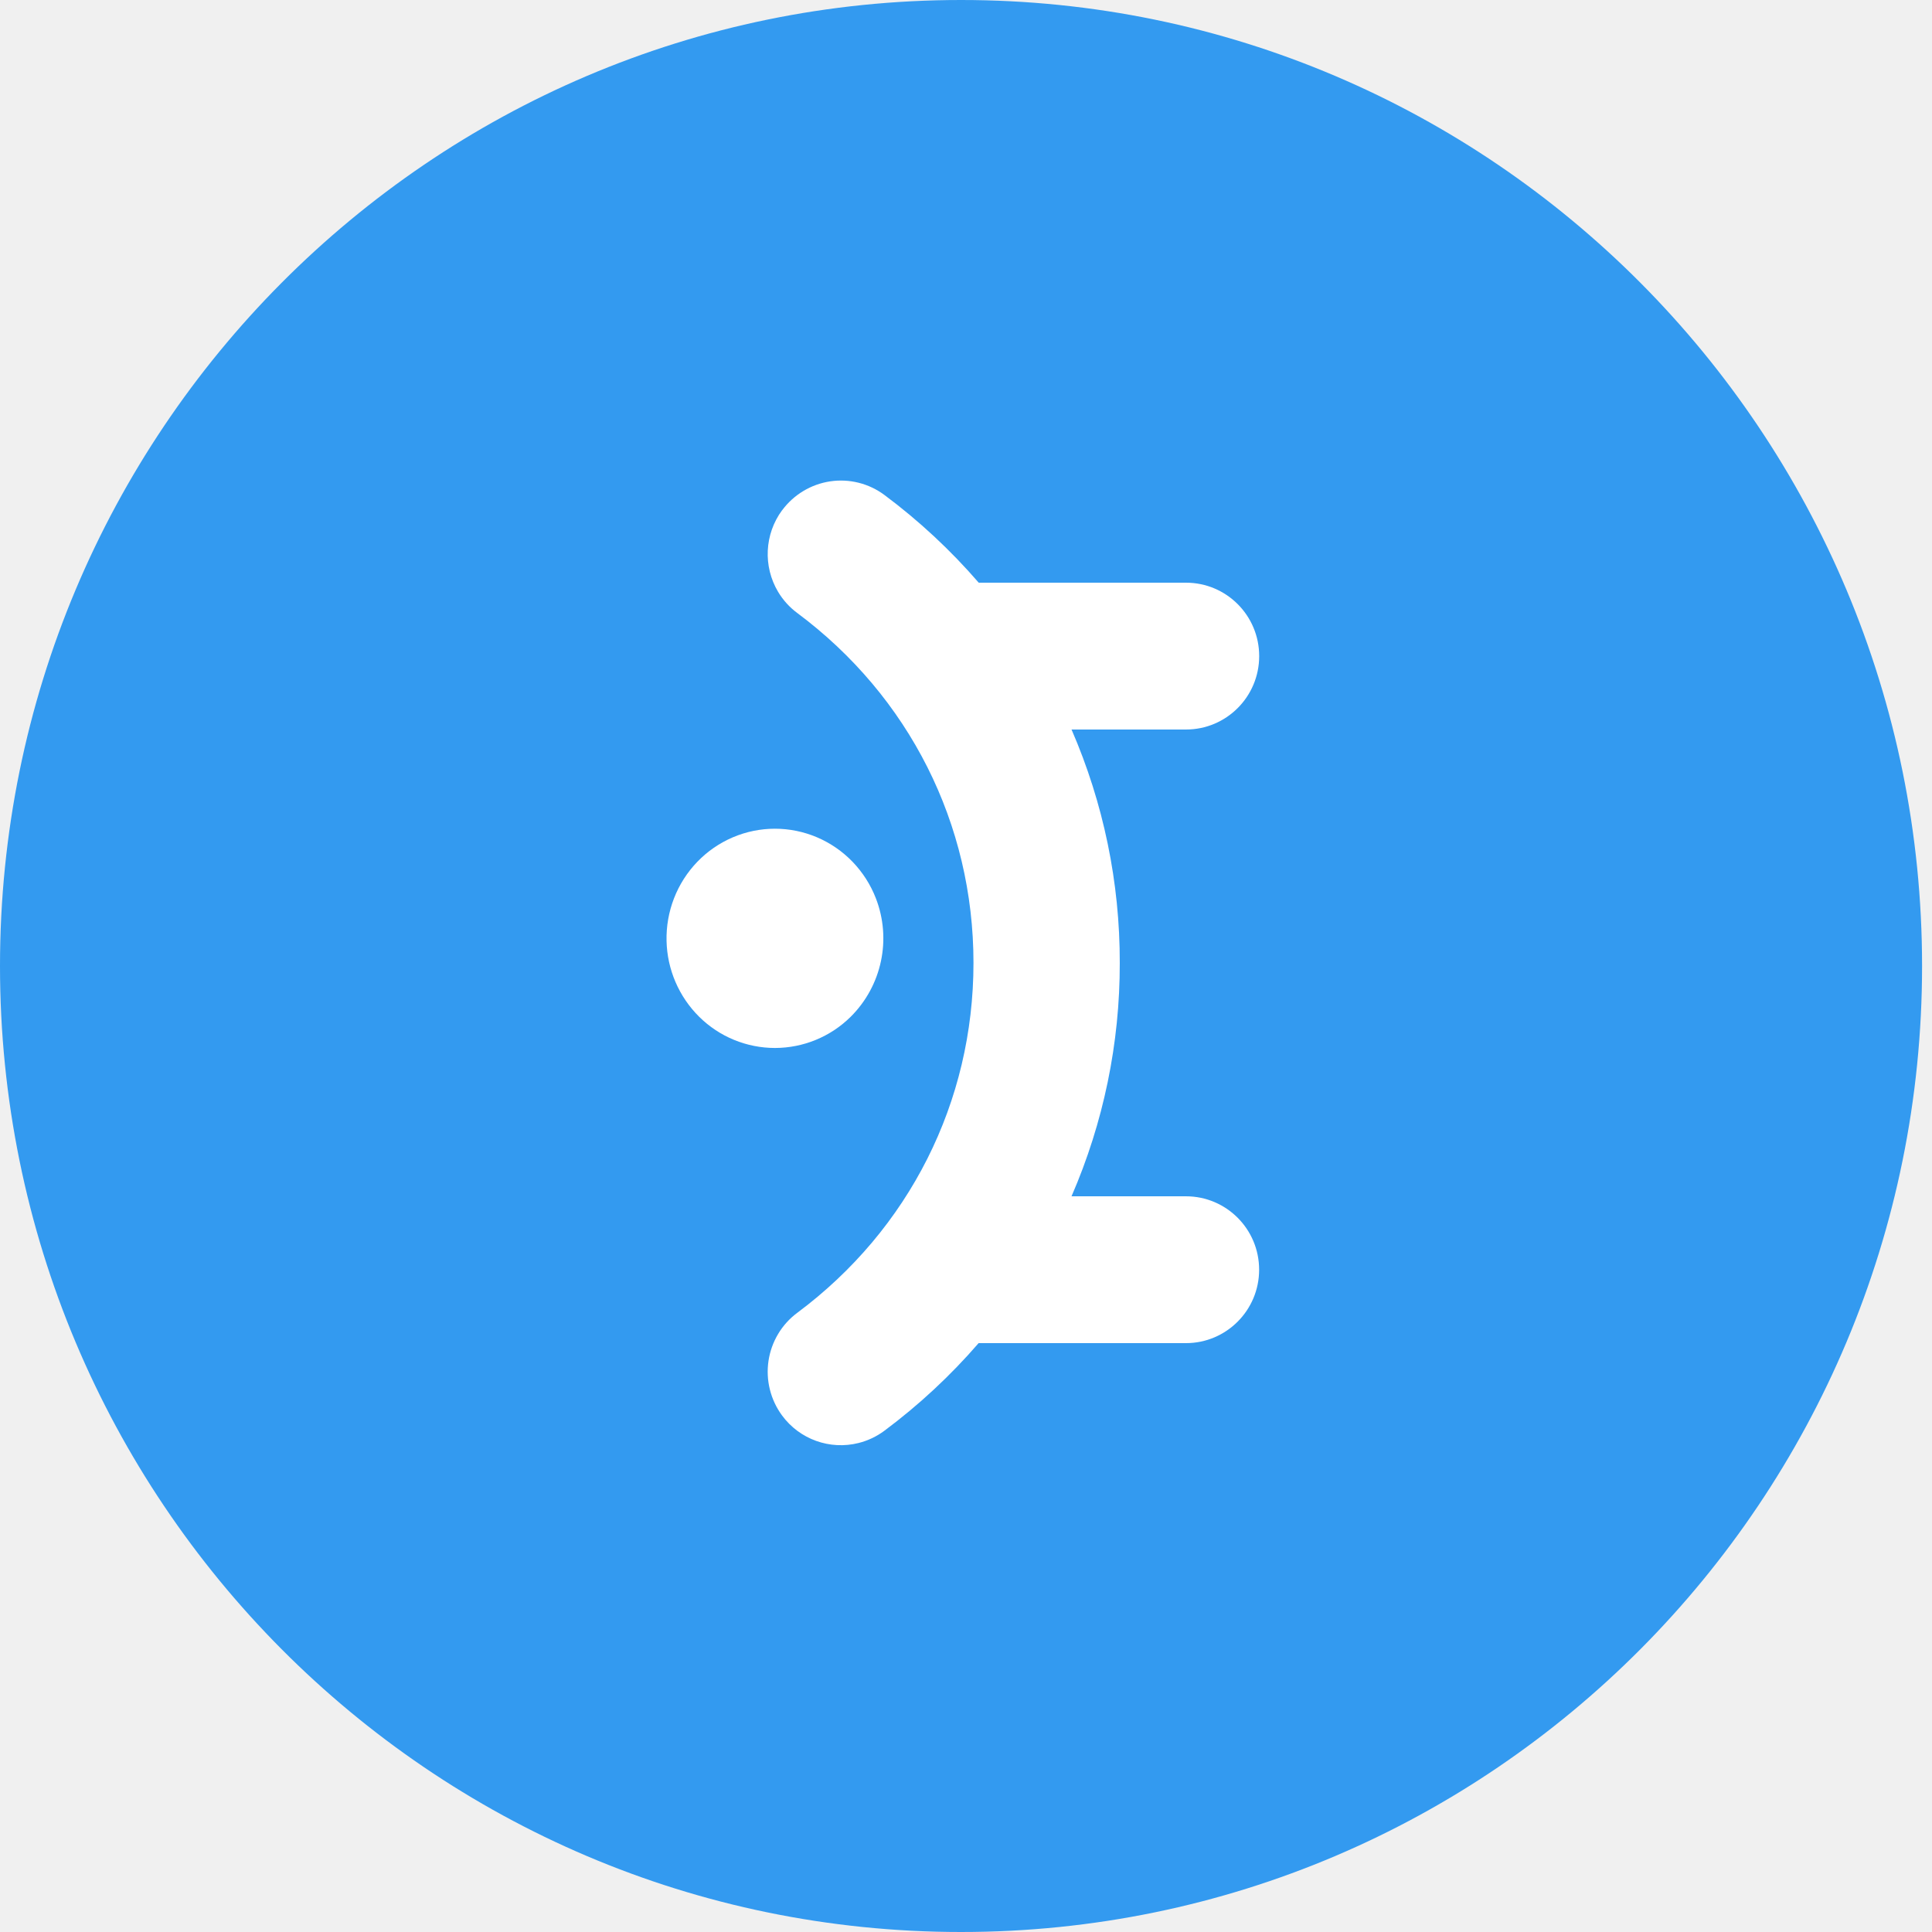
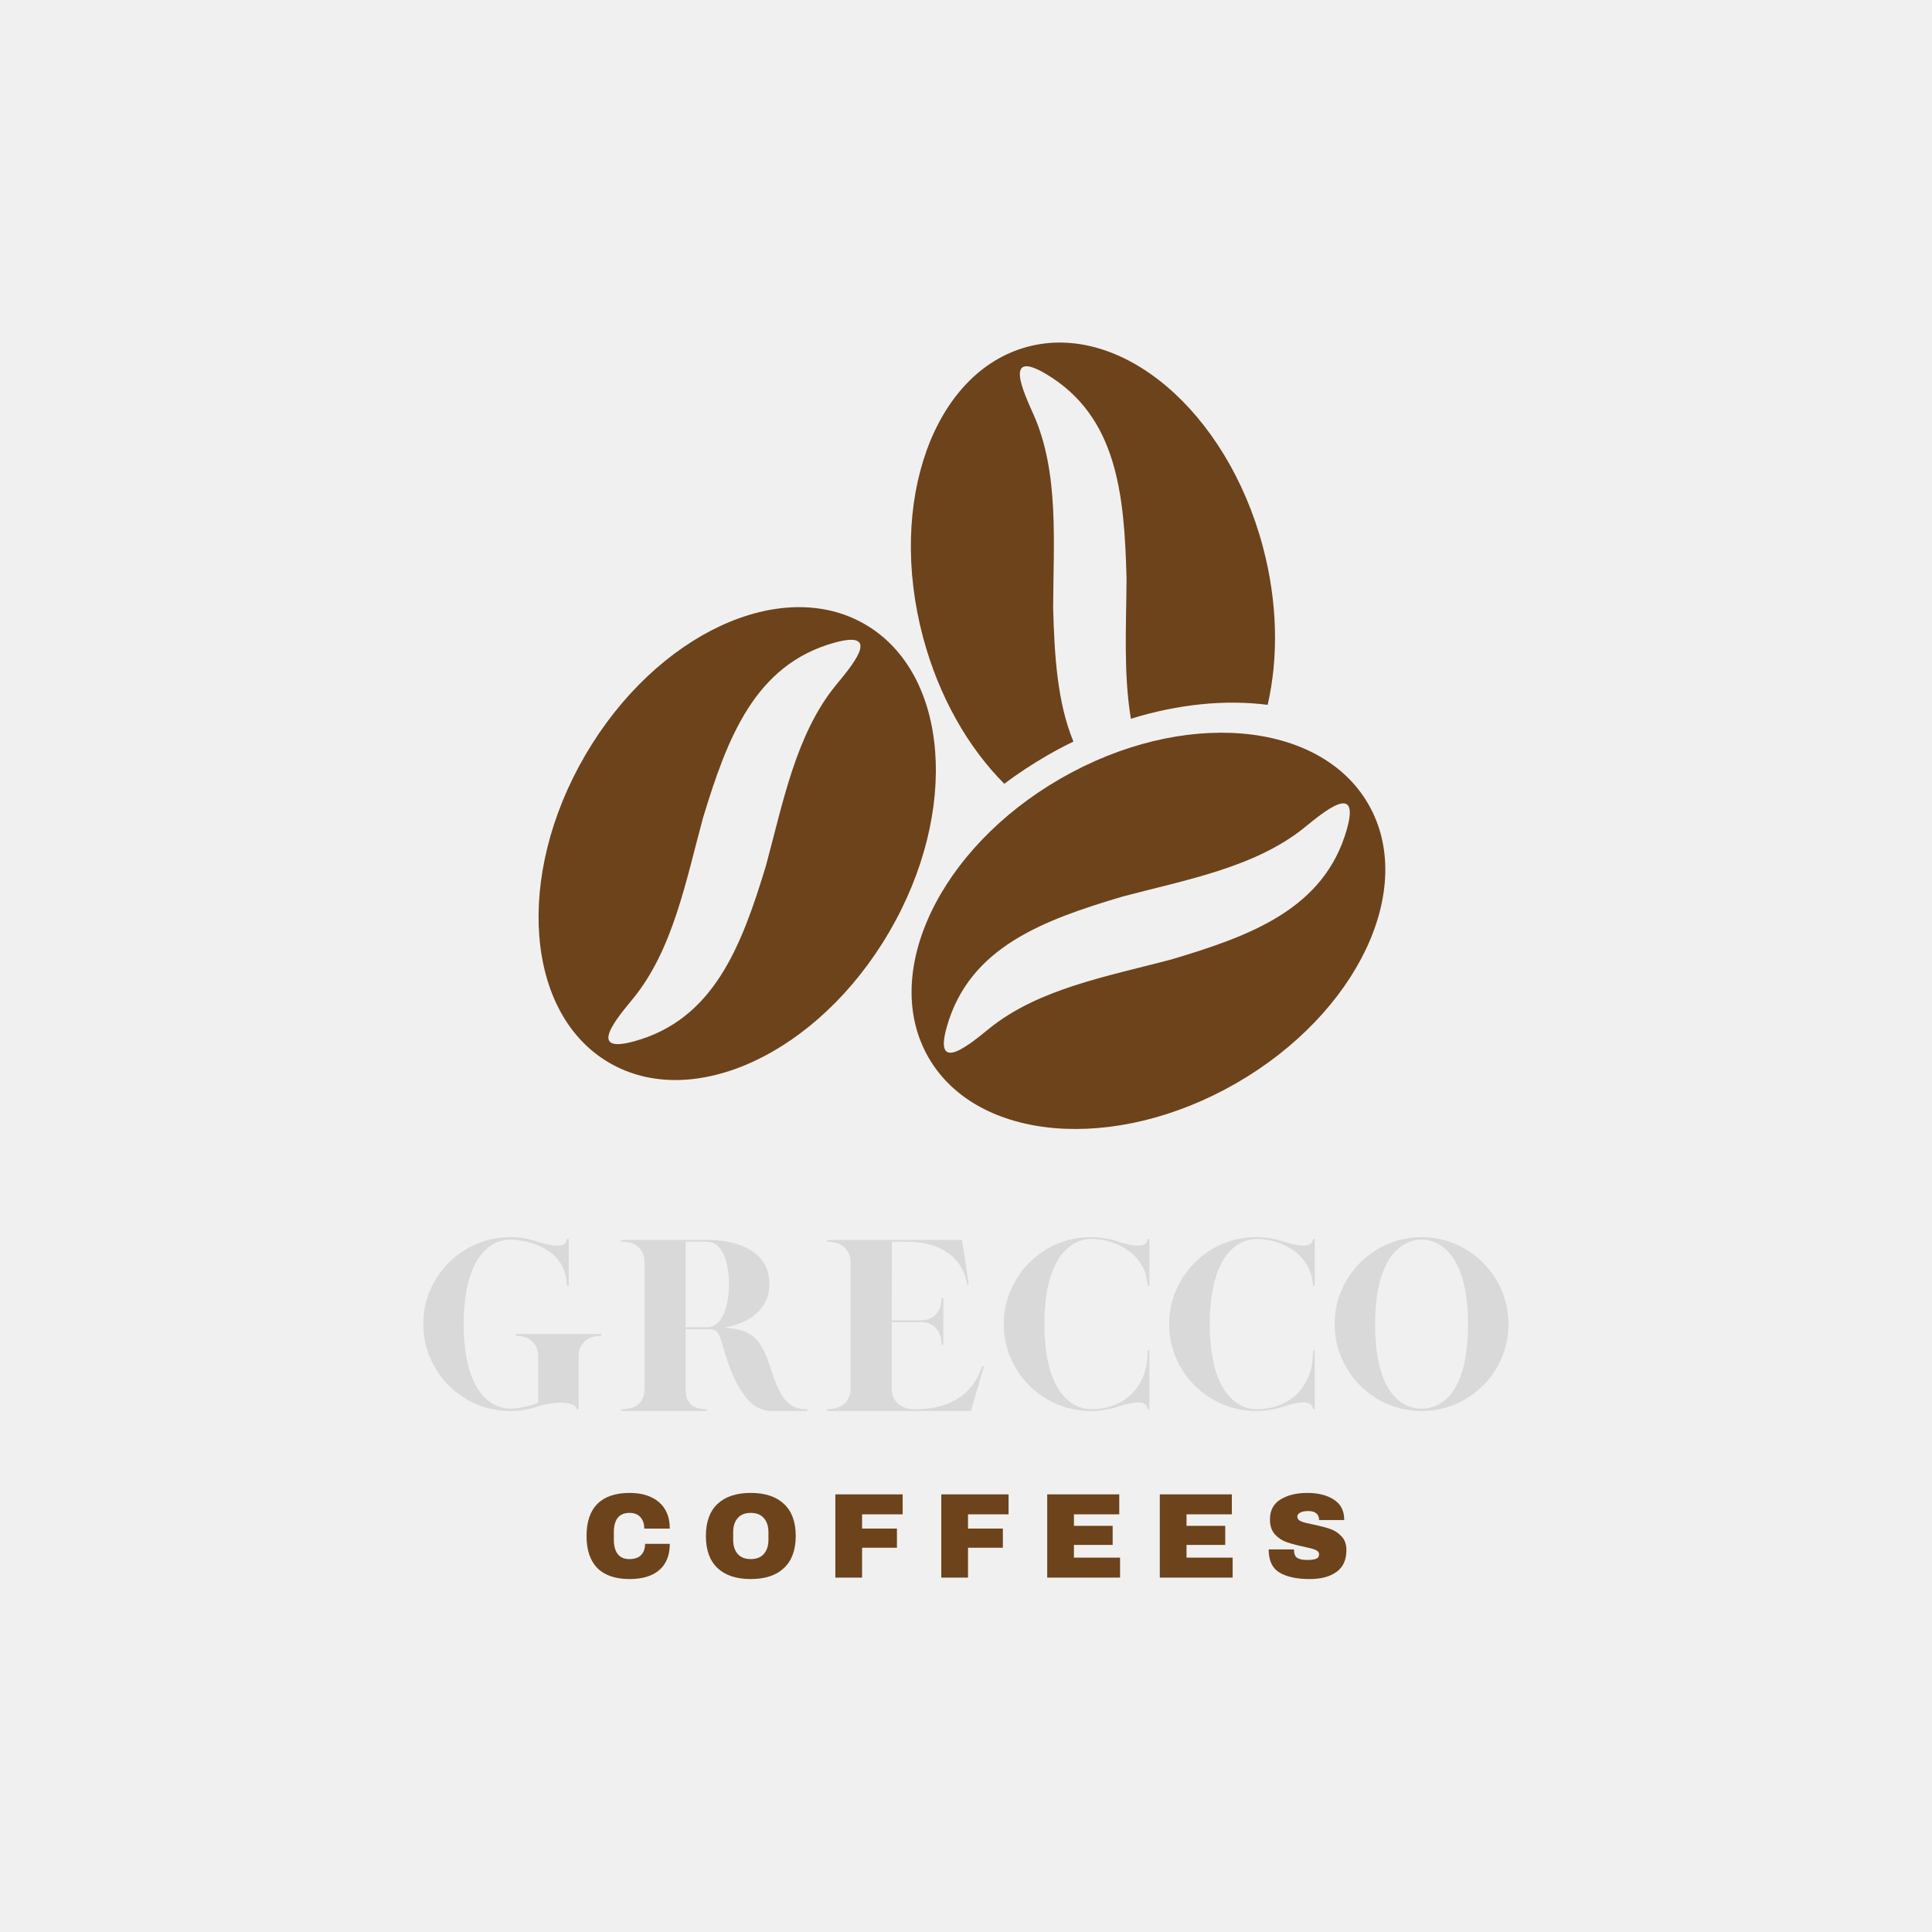
- <svg xmlns="http://www.w3.org/2000/svg" fill="none" viewBox="0 0 163 163">
-   <path fill="#339AF0" d="M162.162 81.5c0-45.011-36.301-81.5-81.08-81.5C36.301 0 0 36.489 0 81.5 0 126.51 36.301 163 81.081 163s81.081-36.49 81.081-81.5z" />
-   <path fill="#fff" d="M65.983 43.049a6.234 6.234 0 00-.336 6.884 6.14 6.14 0 001.618 1.786c9.444 7.036 14.866 17.794 14.866 29.52 0 11.726-5.422 22.484-14.866 29.52a6.145 6.145 0 00-1.616 1.786 6.21 6.21 0 00-.694 4.693 6.21 6.21 0 001.028 2.186 6.151 6.151 0 006.457 2.319 6.154 6.154 0 002.177-1.035 50.083 50.083 0 007.947-7.39h17.493c3.406 0 6.174-2.772 6.174-6.194s-2.762-6.194-6.174-6.194h-9.655a49.165 49.165 0 004.071-19.69 49.167 49.167 0 00-4.07-19.692h9.66c3.406 0 6.173-2.771 6.173-6.194 0-3.422-2.762-6.193-6.173-6.193H82.574a50.112 50.112 0 00-7.952-7.397 6.15 6.15 0 00-4.578-1.153 6.189 6.189 0 00-4.055 2.438h-.006z" />
-   <path fill="#fff" fill-rule="evenodd" d="M56.236 79.391a9.342 9.342 0 01.632-3.608 9.262 9.262 0 011.967-3.077 9.143 9.143 0 012.994-2.063 9.06 9.06 0 017.103 0 9.145 9.145 0 012.995 2.063 9.262 9.262 0 011.967 3.077 9.339 9.339 0 01-2.125 10.003 9.094 9.094 0 01-6.388 2.63 9.094 9.094 0 01-6.39-2.63 9.3 9.3 0 01-2.755-6.395z" clip-rule="evenodd" />
+ <svg xmlns="http://www.w3.org/2000/svg" width="500" zoomAndPan="magnify" viewBox="0 0 375 375" height="500" preserveAspectRatio="xMidYMid meet" version="1.0">
+   <defs>
+     <g />
+   </defs>
+   <path fill="#6d431b" d="M 265.605 156.098 C 275.012 172.438 263.52 196.684 239.941 210.258 C 216.363 223.828 189.621 221.594 180.219 205.258 C 170.812 188.918 182.305 164.676 205.887 151.102 C 229.465 137.527 256.203 139.762 265.605 156.098 Z M 227.234 186.266 C 242.691 181.676 257.055 176.441 261.43 160.945 C 264.105 151.473 256.664 157.82 253.18 160.637 C 243.629 168.352 230.277 170.75 217.965 174 C 202.508 178.59 188.145 183.824 183.77 199.324 C 181.094 208.793 188.535 202.445 192.02 199.629 C 201.57 191.914 214.918 189.516 227.234 186.266 Z M 227.234 186.266 " fill-opacity="1" fill-rule="evenodd" />
+   <path fill="#6d431b" d="M 199.449 67.305 C 217.664 62.453 238.109 79.824 245.121 106.113 C 248.016 116.98 248.16 127.66 246.051 136.809 C 237.902 135.766 228.762 136.641 219.508 139.508 C 218.035 130.746 218.621 121.262 218.66 112.18 C 218.227 96.059 216.887 80.832 203.047 72.598 C 194.594 67.562 198.801 76.395 200.617 80.48 C 205.598 91.707 204.461 105.223 204.414 117.957 C 204.664 127.316 205.223 136.367 208.348 143.934 C 206.656 144.758 204.973 145.648 203.301 146.609 C 200.344 148.32 197.547 150.16 194.934 152.133 C 187.961 145.148 182.258 135.289 179.164 123.703 C 172.156 97.414 181.238 72.164 199.449 67.305 Z M 199.449 67.305 " fill-opacity="1" fill-rule="evenodd" />
+   <path fill="#6d431b" d="M 118.219 206.262 C 134.488 215.781 158.812 204.457 172.551 180.977 C 186.293 157.492 184.238 130.738 167.969 121.219 C 151.699 111.703 127.375 123.023 113.637 146.508 C 99.898 169.992 101.945 196.746 118.219 206.262 Z M 148.652 168.102 C 143.953 183.527 138.617 197.852 123.094 202.117 C 113.602 204.727 120.004 197.328 122.84 193.867 C 130.625 184.371 133.117 171.039 136.453 158.75 C 141.148 143.32 146.484 128.996 162.008 124.73 C 171.5 122.121 165.098 129.52 162.262 132.977 C 154.48 142.477 151.984 155.809 148.652 168.102 Z M 148.652 168.102 " fill-opacity="1" fill-rule="evenodd" />
+   <g fill="#d9d9d9" fill-opacity="1">
+     <g transform="translate(80.25393, 273.8805)">
+       <g>
+         <path d="M 18.766 0 C 20.77 0 22.656 -0.348 24.469 -1 C 27.898 -2.004 31.598 -1.773 31.711 -0.348 L 32.059 -0.348 L 32.059 -10.711 C 32.137 -13.141 33.793 -14.605 36.453 -14.605 L 36.453 -14.949 L 19.844 -14.949 L 19.844 -14.605 C 22.348 -14.605 24.16 -13.219 24.199 -10.672 L 24.199 -1.617 C 22.773 -1 20.309 -0.461 18.766 -0.461 C 16.375 -0.461 9.789 -2.043 9.75 -16.879 C 9.789 -31.711 16.375 -33.293 18.766 -33.293 C 19.496 -33.293 21.191 -33.137 23.195 -32.523 C 27.398 -31.098 29.672 -28.398 29.785 -24.312 L 30.133 -24.312 L 30.133 -33.406 L 29.785 -33.406 C 29.672 -31.945 28.09 -31.676 24.469 -32.754 C 22.656 -33.406 20.77 -33.754 18.766 -33.754 C 14.336 -33.754 10.172 -32.02 6.973 -28.938 C 3.891 -25.816 2.156 -22.039 1.926 -17.879 L 1.926 -15.953 C 2.426 -7.012 9.863 0 18.766 0 Z M 18.766 0 " />
+       </g>
+     </g>
+   </g>
+   <g fill="#d9d9d9" fill-opacity="1">
+     <g transform="translate(118.6327, 273.8805)">
+       <g>
+         <path d="M 1.926 -0.348 L 1.926 0 L 18.574 0 L 18.574 -0.348 C 15.684 -0.348 14.449 -1.617 14.449 -4.355 L 14.449 -15.875 L 18.844 -15.875 C 21.617 -15.875 20.809 -14.141 23.121 -8.207 C 25.508 -2.082 28.246 0 31.133 0 L 38.07 0 L 38.07 -0.348 C 34.602 -0.348 32.945 -2.004 30.98 -8.207 C 29.094 -14.141 27.281 -15.875 21.848 -16.184 C 26.512 -16.953 30.711 -19.535 30.711 -24.66 C 30.711 -30.863 24.855 -33.215 18.613 -33.215 L 1.926 -33.215 L 1.926 -32.867 L 2.391 -32.867 C 3.547 -32.832 6.473 -32.328 6.473 -28.785 L 6.473 -4.43 C 6.473 -1.617 4.816 -0.348 1.926 -0.348 Z M 18.613 -16.262 L 14.449 -16.262 L 14.449 -32.867 L 18.613 -32.867 C 21.387 -32.867 22.852 -29.324 22.852 -24.66 C 22.852 -19.961 21.387 -16.262 18.613 -16.262 Z M 18.613 -16.262 " />
+       </g>
+     </g>
+   </g>
+   <g fill="#d9d9d9" fill-opacity="1">
+     <g transform="translate(158.6298, 273.8805)">
+       <g>
+         <path d="M 1.926 -0.348 L 1.926 0 L 29.824 0 L 32.367 -8.707 L 32.02 -8.707 C 30.172 -3.121 25.625 -0.348 18.996 -0.348 C 16.184 -0.348 14.449 -1.887 14.449 -4.43 L 14.449 -17.262 L 20.23 -17.262 C 23.773 -17.148 24.121 -13.949 24.121 -13.062 L 24.121 -12.871 L 24.469 -12.871 L 24.469 -21.965 L 24.121 -21.965 L 24.121 -21.77 C 24.121 -20.887 23.773 -17.688 20.23 -17.609 L 14.449 -17.609 L 14.488 -32.867 L 17.262 -32.867 C 26.586 -32.867 28.59 -27.164 28.977 -25.199 L 29.094 -24.508 L 29.402 -24.66 L 28.09 -33.215 L 1.926 -33.215 L 1.926 -32.867 C 4.738 -32.867 6.473 -31.328 6.473 -28.785 L 6.473 -4.43 C 6.473 -1.887 4.738 -0.348 1.926 -0.348 Z M 1.926 -0.348 " />
+       </g>
+     </g>
+   </g>
+   <g fill="#d9d9d9" fill-opacity="1">
+     <g transform="translate(192.9241, 273.8805)">
+       <g>
+         <path d="M 18.805 0 C 20.77 0 22.695 -0.348 24.469 -1 C 27.977 -2.043 29.672 -1.887 29.824 -0.348 L 30.172 -0.348 L 30.172 -11.754 L 29.824 -11.754 L 29.824 -11.215 C 29.707 -4.586 25.277 -0.348 18.805 -0.348 C 16.414 -0.348 9.824 -2.043 9.789 -16.879 C 9.824 -31.711 16.414 -33.406 18.805 -33.406 C 24.312 -33.406 29.594 -29.98 29.824 -24.312 L 30.172 -24.312 L 30.172 -33.406 L 29.824 -33.406 C 29.672 -31.945 28.129 -31.676 24.469 -32.754 C 22.695 -33.406 20.77 -33.754 18.805 -33.754 C 14.297 -33.754 10.059 -31.98 6.898 -28.824 L 6.781 -28.707 C 4.008 -25.895 2.195 -22.078 1.926 -17.879 L 1.926 -15.953 C 2.426 -7.012 9.863 0 18.805 0 Z M 18.805 0 " />
+       </g>
+     </g>
+   </g>
+   <g fill="#d9d9d9" fill-opacity="1">
+     <g transform="translate(225.022, 273.8805)">
+       <g>
+         <path d="M 18.805 0 C 20.77 0 22.695 -0.348 24.469 -1 C 27.977 -2.043 29.672 -1.887 29.824 -0.348 L 30.172 -0.348 L 30.172 -11.754 L 29.824 -11.754 L 29.824 -11.215 C 29.707 -4.586 25.277 -0.348 18.805 -0.348 C 16.414 -0.348 9.824 -2.043 9.789 -16.879 C 9.824 -31.711 16.414 -33.406 18.805 -33.406 C 24.312 -33.406 29.594 -29.98 29.824 -24.312 L 30.172 -24.312 L 30.172 -33.406 L 29.824 -33.406 C 29.672 -31.945 28.129 -31.676 24.469 -32.754 C 22.695 -33.406 20.77 -33.754 18.805 -33.754 C 14.297 -33.754 10.059 -31.98 6.898 -28.824 L 6.781 -28.707 C 4.008 -25.895 2.195 -22.078 1.926 -17.879 L 1.926 -15.953 C 2.426 -7.012 9.863 0 18.805 0 Z M 18.805 0 " />
+       </g>
+     </g>
+   </g>
+   <g fill="#d9d9d9" fill-opacity="1">
+     <g transform="translate(257.1199, 273.8805)">
+       <g>
+         <path d="M 18.805 0 C 28.129 0 35.68 -7.551 35.68 -16.879 C 35.68 -26.164 28.09 -33.754 18.805 -33.754 C 9.52 -33.754 1.926 -26.164 1.926 -16.879 C 1.926 -7.707 9.402 0 18.805 0 Z M 18.805 -0.461 C 16.414 -0.461 9.789 -1.695 9.789 -16.879 C 9.824 -31.711 16.414 -33.293 18.805 -33.293 C 21.23 -33.293 27.82 -31.711 27.82 -16.879 C 27.82 -1.695 21.23 -0.461 18.805 -0.461 Z M 18.805 -0.461 " />
+       </g>
+     </g>
+   </g>
+   <g fill="#6d431b" fill-opacity="1">
+     <g transform="translate(112.7856, 306.2118)">
+       <g>
+         <path d="M 9.438 -16.438 C 11.832 -16.438 13.727 -15.836 15.125 -14.641 C 16.52 -13.441 17.219 -11.734 17.219 -9.516 L 12.266 -9.516 C 12.266 -10.453 12.016 -11.191 11.516 -11.734 C 11.023 -12.285 10.328 -12.562 9.422 -12.562 C 8.367 -12.562 7.594 -12.234 7.094 -11.578 C 6.602 -10.922 6.359 -10.004 6.359 -8.828 L 6.359 -7.328 C 6.359 -6.172 6.602 -5.258 7.094 -4.594 C 7.594 -3.926 8.352 -3.594 9.375 -3.594 C 10.375 -3.594 11.129 -3.848 11.641 -4.359 C 12.16 -4.879 12.422 -5.609 12.422 -6.547 L 17.219 -6.547 C 17.219 -4.336 16.539 -2.645 15.188 -1.469 C 13.832 -0.301 11.914 0.281 9.438 0.281 C 6.688 0.281 4.602 -0.422 3.188 -1.828 C 1.77 -3.242 1.062 -5.328 1.062 -8.078 C 1.062 -10.836 1.77 -12.922 3.188 -14.328 C 4.602 -15.734 6.688 -16.438 9.438 -16.438 Z M 9.438 -16.438 " />
+       </g>
+     </g>
+   </g>
+   <g fill="#6d431b" fill-opacity="1">
+     <g transform="translate(135.9513, 306.2118)">
+       <g>
+         <path d="M 9.766 -16.438 C 12.555 -16.438 14.707 -15.723 16.219 -14.297 C 17.738 -12.879 18.5 -10.805 18.5 -8.078 C 18.5 -5.359 17.738 -3.285 16.219 -1.859 C 14.707 -0.43 12.555 0.281 9.766 0.281 C 6.984 0.281 4.836 -0.426 3.328 -1.844 C 1.816 -3.258 1.062 -5.336 1.062 -8.078 C 1.062 -10.816 1.816 -12.895 3.328 -14.312 C 4.836 -15.727 6.984 -16.438 9.766 -16.438 Z M 9.766 -12.562 C 8.66 -12.562 7.816 -12.223 7.234 -11.547 C 6.648 -10.879 6.359 -9.973 6.359 -8.828 L 6.359 -7.328 C 6.359 -6.18 6.648 -5.27 7.234 -4.594 C 7.816 -3.926 8.66 -3.594 9.766 -3.594 C 10.879 -3.594 11.727 -3.926 12.312 -4.594 C 12.906 -5.27 13.203 -6.18 13.203 -7.328 L 13.203 -8.828 C 13.203 -9.973 12.906 -10.879 12.312 -11.547 C 11.727 -12.223 10.879 -12.562 9.766 -12.562 Z M 9.766 -12.562 " />
+       </g>
+     </g>
+   </g>
+   <g fill="#6d431b" fill-opacity="1">
+     <g transform="translate(160.4077, 306.2118)">
+       <g>
+         <path d="M 1.734 -16.156 L 14.797 -16.156 L 14.797 -12.281 L 6.922 -12.281 L 6.922 -9.516 L 13.688 -9.516 L 13.688 -5.797 L 6.922 -5.797 L 6.922 0 L 1.734 0 Z M 1.734 -16.156 " />
+       </g>
+     </g>
+   </g>
+   <g fill="#6d431b" fill-opacity="1">
+     <g transform="translate(180.9685, 306.2118)">
+       <g>
+         <path d="M 1.734 -16.156 L 14.797 -16.156 L 14.797 -12.281 L 6.922 -12.281 L 6.922 -9.516 L 13.688 -9.516 L 13.688 -5.797 L 6.922 -5.797 L 6.922 0 L 1.734 0 Z M 1.734 -16.156 " />
+       </g>
+     </g>
+   </g>
+   <g fill="#6d431b" fill-opacity="1">
+     <g transform="translate(201.5293, 306.2118)">
+       <g>
+         <path d="M 1.734 -16.156 L 15.719 -16.156 L 15.719 -12.281 L 6.922 -12.281 L 6.922 -10.047 L 14.438 -10.047 L 14.438 -6.344 L 6.922 -6.344 L 6.922 -3.875 L 15.875 -3.875 L 15.875 0 L 1.734 0 Z M 1.734 -16.156 " />
+       </g>
+     </g>
+   </g>
+   <g fill="#6d431b" fill-opacity="1">
+     <g transform="translate(223.3808, 306.2118)">
+       <g>
+         <path d="M 1.734 -16.156 L 15.719 -16.156 L 15.719 -12.281 L 6.922 -12.281 L 6.922 -10.047 L 14.438 -10.047 L 14.438 -6.344 L 6.922 -6.344 L 6.922 -3.875 L 15.875 -3.875 L 15.875 0 L 1.734 0 Z M 1.734 -16.156 " />
+       </g>
+     </g>
+   </g>
+   <g fill="#6d431b" fill-opacity="1">
+     <g transform="translate(245.2323, 306.2118)">
+       <g>
+         <path d="M 8.531 -16.438 C 10.594 -16.438 12.285 -16.016 13.609 -15.172 C 14.941 -14.336 15.629 -13.098 15.672 -11.453 L 15.672 -11.172 L 10.797 -11.172 L 10.797 -11.266 C 10.797 -11.742 10.625 -12.141 10.281 -12.453 C 9.938 -12.766 9.414 -12.922 8.719 -12.922 C 8.02 -12.922 7.488 -12.816 7.125 -12.609 C 6.758 -12.41 6.578 -12.16 6.578 -11.859 C 6.578 -11.43 6.828 -11.113 7.328 -10.906 C 7.828 -10.707 8.633 -10.5 9.75 -10.281 C 11.039 -10.02 12.102 -9.742 12.938 -9.453 C 13.781 -9.16 14.516 -8.688 15.141 -8.031 C 15.773 -7.375 16.098 -6.484 16.109 -5.359 C 16.109 -3.441 15.461 -2.02 14.172 -1.094 C 12.879 -0.176 11.156 0.281 9 0.281 C 6.477 0.281 4.516 -0.141 3.109 -0.984 C 1.711 -1.828 1.016 -3.32 1.016 -5.469 L 5.922 -5.469 C 5.922 -4.656 6.129 -4.109 6.547 -3.828 C 6.973 -3.555 7.633 -3.422 8.531 -3.422 C 9.188 -3.422 9.727 -3.488 10.156 -3.625 C 10.582 -3.77 10.797 -4.066 10.797 -4.516 C 10.797 -4.898 10.555 -5.191 10.078 -5.391 C 9.609 -5.586 8.832 -5.797 7.75 -6.016 C 6.438 -6.297 5.348 -6.586 4.484 -6.891 C 3.617 -7.191 2.863 -7.695 2.219 -8.406 C 1.582 -9.113 1.266 -10.066 1.266 -11.266 C 1.266 -13.035 1.945 -14.336 3.312 -15.172 C 4.688 -16.016 6.426 -16.438 8.531 -16.438 Z M 8.531 -16.438 " />
+       </g>
+     </g>
+   </g>
</svg>
